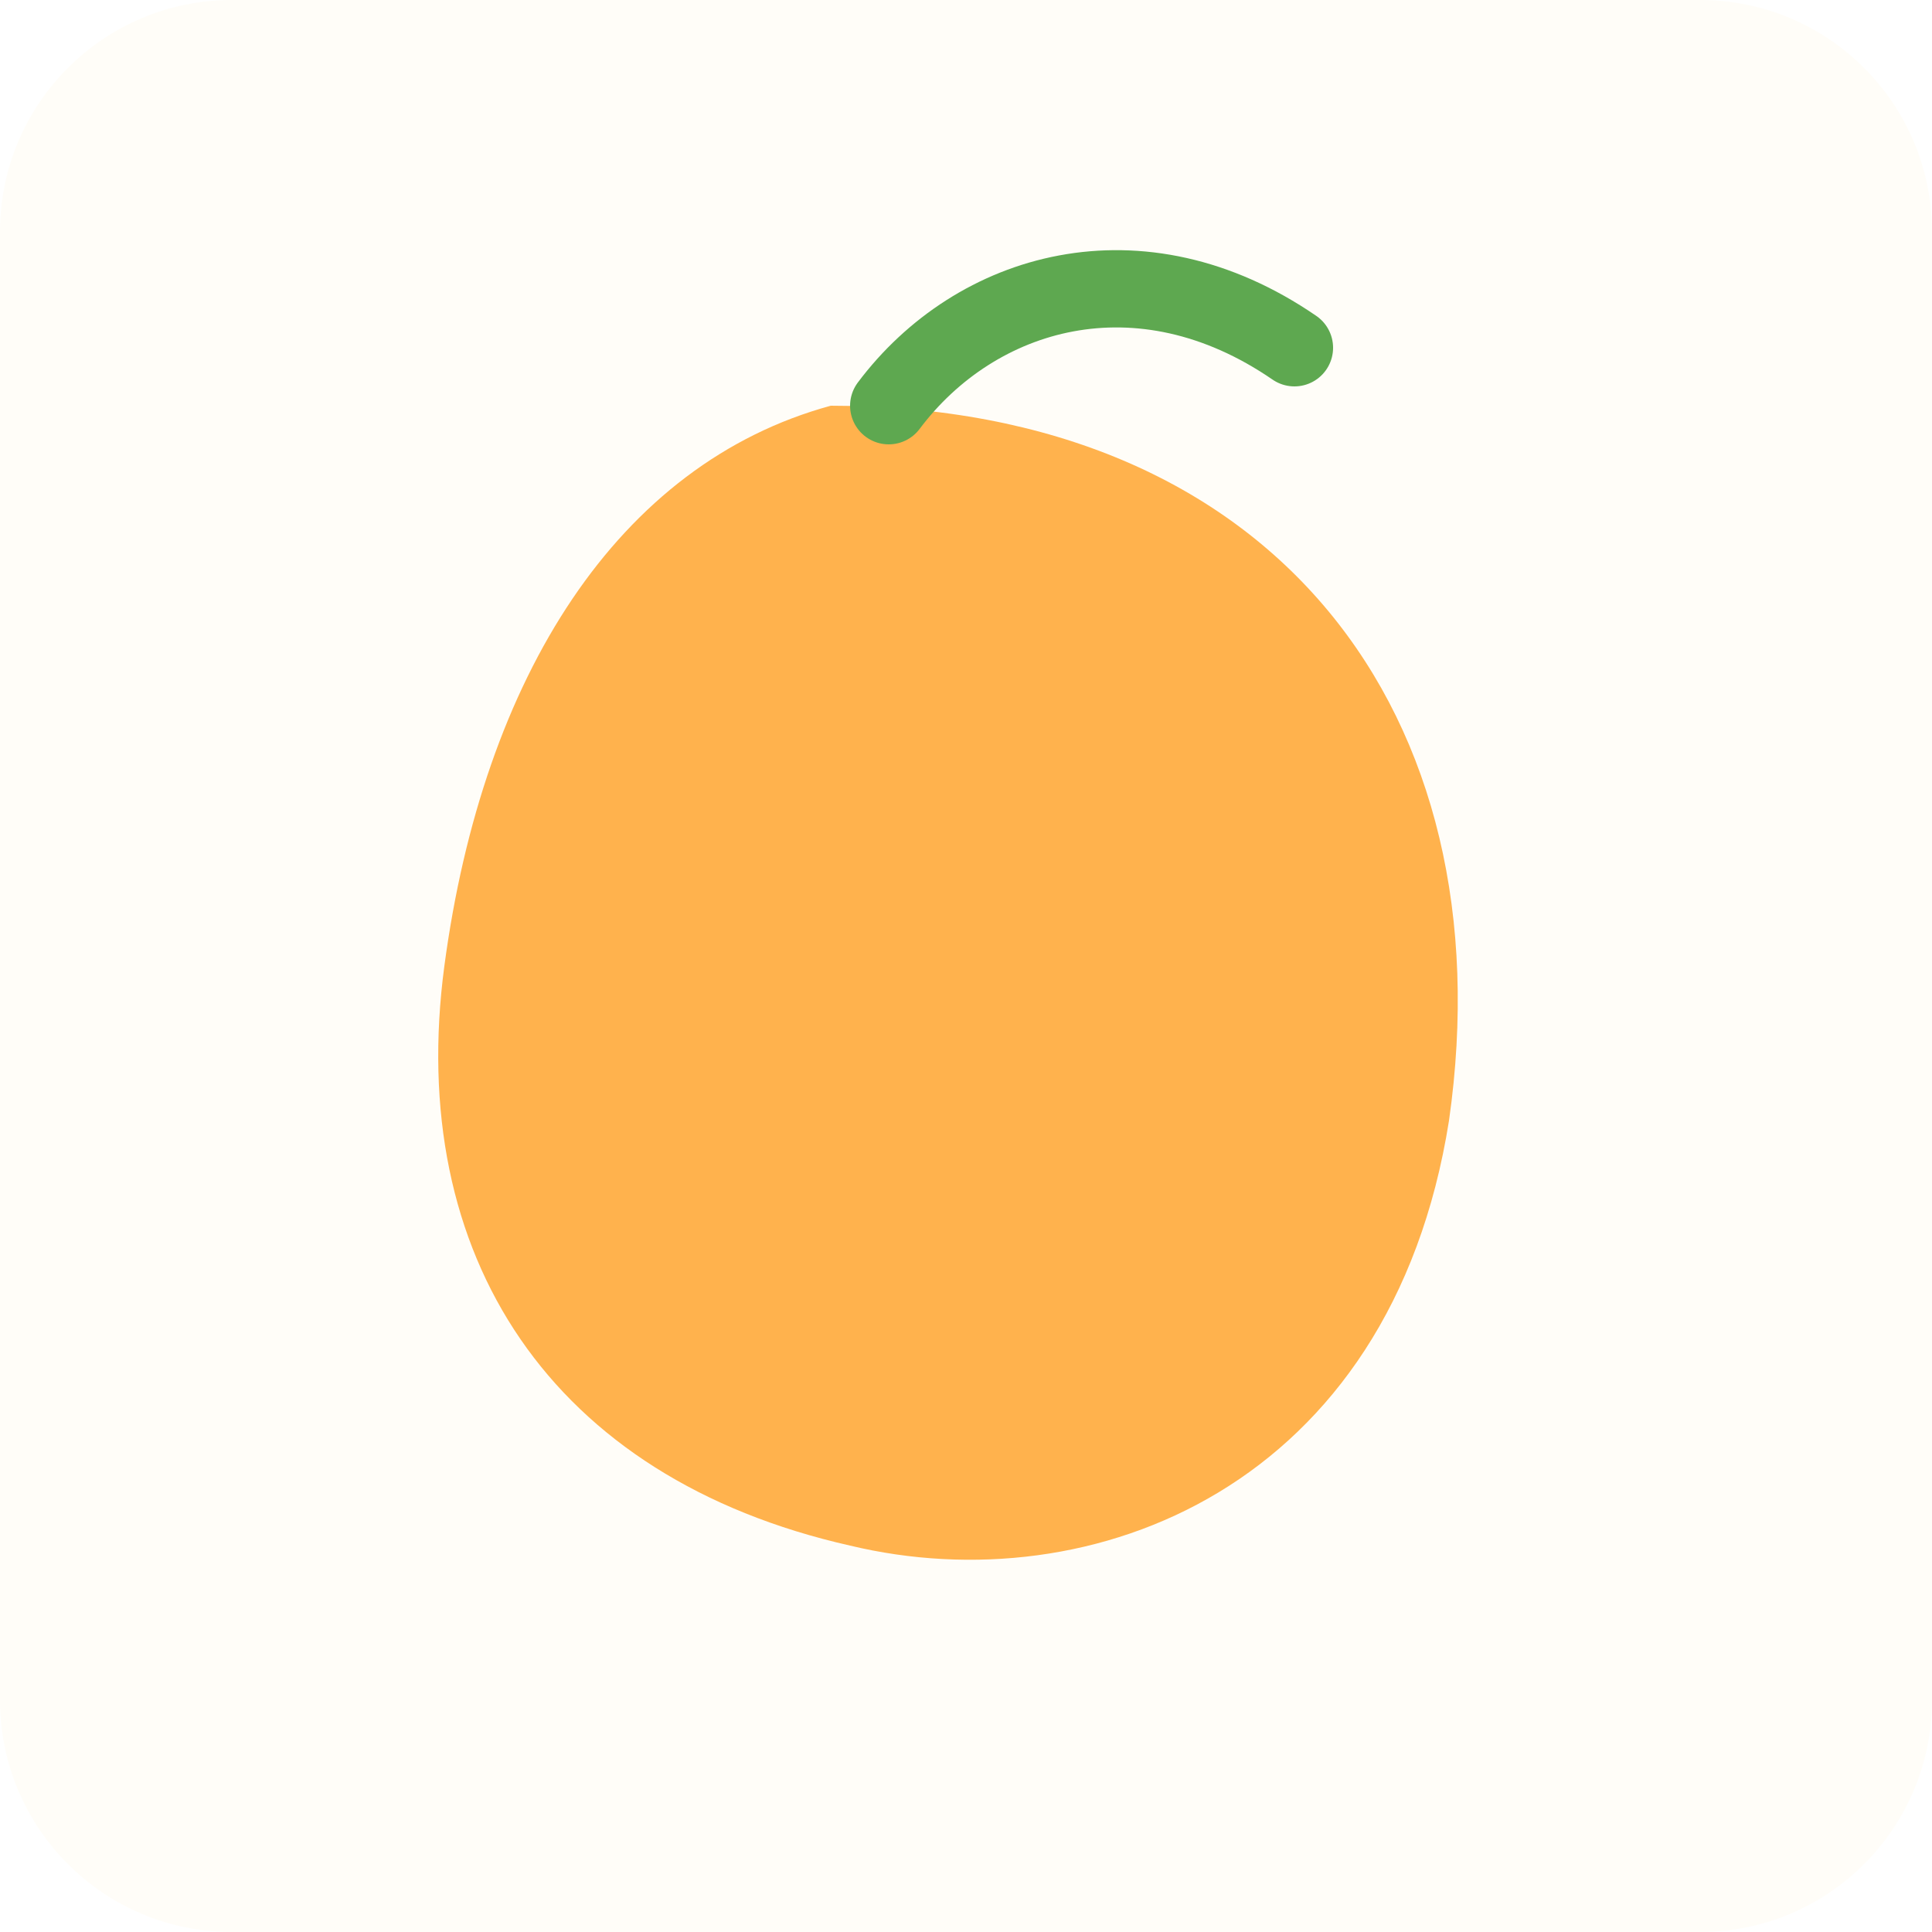
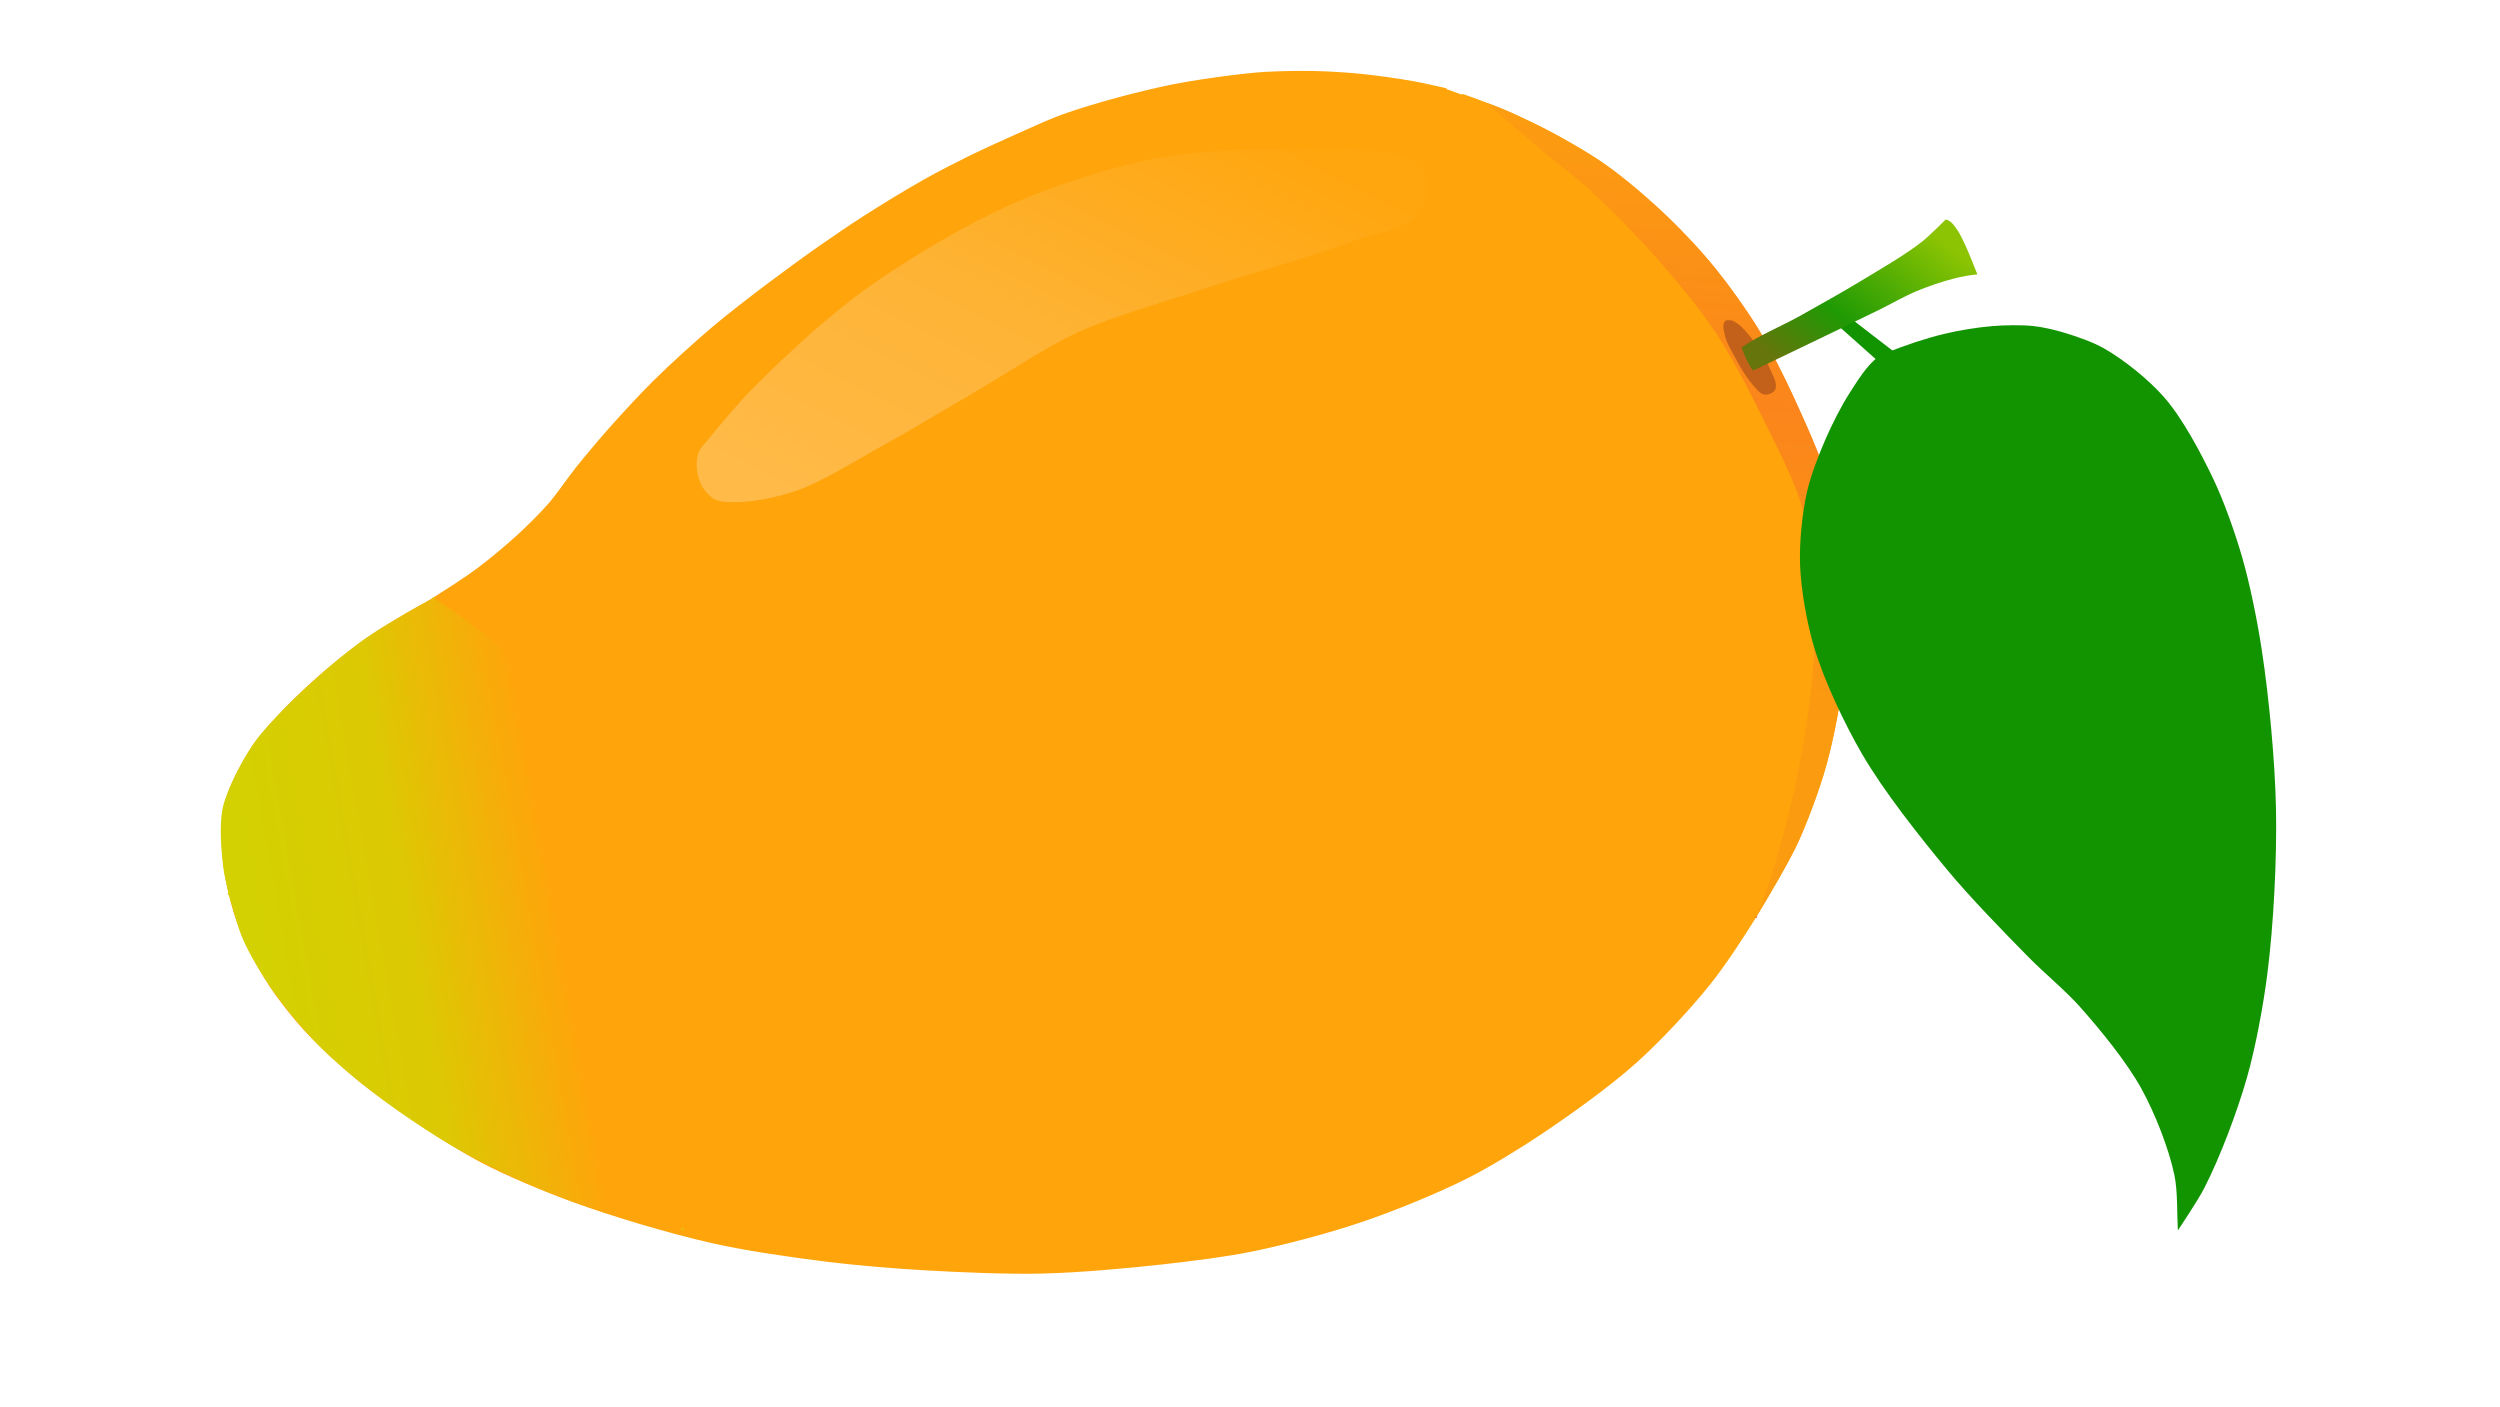
- <svg xmlns="http://www.w3.org/2000/svg" viewBox="0 0 200 200" role="img" aria-label="Mango">
-   <rect width="200" height="200" rx="24" fill="#fffdf8" />
-   <path d="M86 42 C132 42, 156 74, 150 116 C144 154, 113 166, 88 160 C57 153, 42 130, 46 100 C50 70, 64 48, 86 42 Z" fill="#ffb24d" />
-   <path d="M92 42 C101 30, 118 25, 134 36" fill="none" stroke="#5ea850" stroke-width="8" stroke-linecap="round" />
+ <svg xmlns="http://www.w3.org/2000/svg" version="1.1" viewBox="0 0 1280 720">
+   <path d="m761.14 53.101c9.188 3.688 21.312 8.97 30.106 13.517 8.551 4.422 19.72 10.824 27.649 16.282 7.671 5.281 17.284 13.196 24.27 19.354 8.408 7.413 19.289 17.726 26.727 26.113 7.096 8.002 15.753 19.395 21.705 28.281 7.517 11.222 16.457 26.921 22.477 39.012 5.277 10.598 11.452 25.168 15.469 36.304 3.929 10.893 8.787 25.629 11.032 36.989 3.136 15.873 5.521 37.522 5.051 53.695-0.613 21.086-5.583 49.073-11.105 69.432-3.386 12.483-9.798 28.596-15.242 40.328-5.246 11.304-13.628 25.708-20.174 36.312-6.671 10.809-15.934 25.051-23.871 34.968-10.315 12.885-25.419 29.044-37.707 40.064-13.482 12.092-33.198 26.209-48.245 36.288-11.017 7.379-26.105 16.695-37.937 22.679-15.54 7.859-37.125 16.644-53.606 22.267-16.615 5.669-39.295 11.737-56.493 15.257-13.795 2.825-32.465 5.126-46.461 6.677-18.148 2.011-42.433 4.191-60.687 4.636-18.334 0.446-42.8-0.626-61.109-1.686-14.57-0.844-33.979-2.435-48.465-4.214-17.915-2.201-41.796-5.577-59.404-9.545-21.869-4.928-50.609-13.462-71.672-21.134-14.387-5.239-33.295-13.119-46.863-20.215-10.972-5.738-24.837-14.784-35.113-21.692-8.924-5.998-20.698-14.232-28.979-21.091-8.524-7.06-19.428-17.087-26.875-25.275-5.658-6.222-12.629-15.066-17.276-22.075-4.25-6.41-9.266-15.407-12.477-22.395-2.103-4.577-4.454-10.894-5.904-15.718-1.852-6.163-3.809-14.555-4.709-20.927-0.934-6.616-1.633-15.56-1.308-22.234 0.209-4.279 0.846-10.028 2.093-14.126 2.687-8.83 8.709-19.81 13.864-27.466 4.346-6.456 11.573-14.014 16.977-19.614 6.039-6.257 14.594-14.117 21.251-19.711 6.31-5.301 15.056-11.989 21.867-16.63 8.867-6.043 21.556-12.744 30.617-18.491 7.286-4.622 17.039-10.758 23.957-15.914 6.512-4.852 14.829-11.819 20.81-17.312 4.942-4.537 11.338-10.824 15.743-15.884 4.648-5.338 9.873-13.242 14.298-18.766 4.815-6.011 11.431-13.872 16.54-19.635 6.651-7.503 15.699-17.359 22.826-24.41 8.82-8.727 21.083-19.858 30.555-27.872 7.958-6.733 19.003-15.184 27.317-21.473 8.104-6.13 19.06-14.106 27.386-19.932 6.658-4.659 15.622-10.753 22.467-15.133 9.216-5.896 21.661-13.527 31.203-18.881 6.506-3.65 15.354-8.209 22.048-11.502 7.582-3.729 17.847-8.378 25.567-11.813 6.625-2.948 15.412-7.015 22.216-9.521 8.259-3.042 19.546-6.319 28.035-8.64 8.716-2.383 20.427-5.256 29.291-7.004 8.59-1.694 20.149-3.399 28.834-4.505 5.322-0.678 12.439-1.477 17.795-1.802 7.758-0.471 18.134-0.623 25.904-0.45 6.9 0.153 16.095 0.714 22.963 1.397 8.216 0.816 19.128 2.36 27.257 3.806 5.043 0.897 11.689 2.492 16.699 3.56v0c-0.022 0.029 14.659 4.998 20.816 7.47z" fill="#ffa40b" fill-rule="evenodd" stroke="#ffa40b" stroke-linecap="round" stroke-linejoin="round" />
+   <linearGradient id="d" x1="6.96%" x2="69.83%" y1="53.53%" y2="38.39%">
+     <stop stop-color="#d3d102" offset="0" />
+     <stop stop-color="#dcc903" offset=".5" />
+     <stop stop-color="#ffa40b" offset="1" />
+   </linearGradient>
+   <path d="m215.05 309.81c2.041-1.142 4.854-2.494 6.934-3.562 3e-3 2e-3 24.562 15.7 33.265 24.533 12.271 12.456 25.135 32.362 33.359 47.792 10.239 19.207 18.385 47.344 25.879 67.779 8.191 22.334 20.525 51.729 26.296 74.807 5.137 20.54 9.928 48.586 10.842 69.739 0.498 11.537-1.495 26.903-2.136 38.433-2e-3 0-19.697-3.078-27.966-5.184-11.762-2.996-27.125-8.247-38.401-12.739-15.035-5.989-34.693-15.071-48.776-23.044-13.172-7.458-29.938-18.818-41.981-27.987-9.082-6.916-20.835-16.684-28.854-24.809-7.789-7.892-17.372-19.251-23.742-28.328-5.207-7.42-11.603-17.785-15.267-26.077-2.962-6.703-5.172-16.299-7.388-23.284-0.869-4.338-2.405-10.064-2.898-14.461-0.96-8.576-1.887-20.265-0.388-28.763 0.78-4.425 3.155-10.02 4.994-14.119 2.852-6.355 7.32-14.574 11.353-20.252 4.12-5.801 10.704-12.714 15.721-17.759 10.643-10.7 25.645-24.245 37.785-33.211 8.914-6.583 21.698-14.093 31.369-19.504" fill="url(#d)" fill-rule="evenodd" />
+   <path d="m221.98 306.25v0m-104.87 151.63v0m232.38 171.45v0" fill="none" stroke="#d0d500" stroke-linecap="round" stroke-linejoin="round" />
+   <linearGradient id="c" x1="3.69%" x2="91.19%" y1="91.85%" y2="8.7%">
+     <stop stop-color="#ffba48" offset="0" />
+     <stop stop-color="#feb334" offset=".5" />
+     <stop stop-color="#ffa60e" offset="1" />
+   </linearGradient>
+   <path d="m382.35 202.06c15.386-15.949 37.15-36.13 54.781-49.556 15.384-11.714 37.383-25.364 54.315-34.701 10.946-6.036 25.963-13.392 37.611-17.925 18.653-7.259 44.231-15.529 63.925-19.1 17.994-3.262 42.52-4.143 60.806-4.287 19.089-0.151 45.442-2.58 63.535 3.508 3.726 1.253 9.365 3.207 11.304 6.626 3.238 5.711 2.064 16.353-1.559 21.828-5.923 8.951-22.722 10.575-32.742 14.422-23.269 8.934-55.486 17.438-79.126 25.336-19.257 6.434-45.482 13.728-63.925 22.218-16.087 7.405-35.749 20.726-51.062 29.623-14.772 8.583-34.254 20.405-49.222 28.642-12.918 7.109-29.662 17.875-43.597 22.691-7.968 2.754-19.114 5.236-27.536 5.609-4.144 0.184-10.024 0.511-13.768-1.274-2.295-1.095-4.739-3.729-6.119-5.864-1.534-2.376-2.716-6.101-3.102-8.902-0.347-2.526-0.21-6.033 0.492-8.484 0.273-0.951 0.945-2.115 1.476-2.951 0.027-0.049 15.984-19.654 23.513-27.459z" fill="url(#c)" fill-rule="evenodd" />
+   <linearGradient id="b" x1="78.85%" x2="81%" y1="76.1%" y2="-1.45%">
+     <stop stop-color="#fb9b10" offset="0" />
+     <stop stop-color="#fb851b" offset=".5" />
+     <stop stop-color="#fca00f" offset="1" />
+   </linearGradient>
+   <path d="m921.28 430.04c-5.531 12.398-15.497 27.629-22.138 39.47 0-2e-3 4.222-10.143 5.722-14.602 5.451-16.211 11.326-38.308 14.799-55.054 3.694-17.809 7.679-41.831 8.801-59.984 1.032-16.699 0.777-39.139-1.162-55.758-0.968-8.299-3.014-19.327-5.517-27.298-3.665-11.667-11.136-26.285-16.528-37.261-7.435-15.136-17.54-35.326-26.868-49.374-8.076-12.162-20.609-27.158-30.273-38.099-9.841-11.142-23.708-25.367-34.699-35.375-6.577-5.989-16.096-13.105-22.913-18.818-8.944-7.495-29.55-25.292-29.55-25.292 9.443 3.063 21.398 8.929 30.221 13.479 9.77 5.037 22.573 12.288 31.543 18.641 10.126 7.171 22.665 18.073 31.614 26.668 7.914 7.602 17.842 18.409 24.734 26.949 7.007 8.682 15.667 20.838 21.465 30.37 5.976 9.823 12.784 23.604 17.607 34.041 5.994 12.967 14.017 30.371 17.955 44.102 5.095 17.771 9.67 42.295 10.194 60.775 0.628 22.137-3.525 51.742-8.439 73.336-3.448 15.154-10.236 34.89-16.568 49.084z" fill="url(#b)" fill-rule="evenodd" />
+   <path d="m899.14 469.51v0" fill="none" stroke="#f87b1e" stroke-linecap="round" stroke-linejoin="round" />
+   <path d="m890.74 167.16c5.936 5.606 12.131 14.983 15.301 22.508 1.169 2.773 3.805 7.135 2.329 9.757-0.767 1.363-3.215 2.292-4.768 2.107-2.436-0.29-4.584-3.485-6.209-5.322-3.417-3.865-6.761-9.981-9.203-14.525-1.557-2.898-3.879-6.758-4.546-9.98-0.424-2.052-1.556-5.582 0-6.985 0.742-0.668 2.329-0.077 3.326-0.111v0c0.013-0.014 2.778 1.613 3.77 2.551z" fill="#c3611a" fill-rule="evenodd" stroke="#c3611a" stroke-linecap="round" stroke-linejoin="round" />
+   <path d="m971.14 181.18c-9.006-6.944-21.014-16.204-30.021-23.148-1.438 1.329-4.792 4.43-4.792 4.43 8.409 7.488 28.029 24.955 28.032 24.958 2.034-1.872 6.781-6.239 6.781-6.24z" fill="#129400" fill-rule="evenodd" />
+   <path d="m936.33 162.46v0m34.813 18.718v0m-6.781 6.24v0m-23.24-29.388v0m30.021 23.148v0" fill="none" stroke="#129400" stroke-linecap="round" stroke-linejoin="round" />
+   <linearGradient id="a" x1="9.16%" x2="90.54%" y1="85.89%" y2="20.48%">
+     <stop stop-color="#66750c" offset="0" />
+     <stop stop-color="#1f9a04" offset=".377" />
+     <stop stop-color="#8cc403" offset="1" />
+   </linearGradient>
+   <path d="m897.26 189.4c0.084 0.113 0.319 0.343 0.319 0.343 6e-3 3e-3 45.133-21.585 64.376-31.04 5.845-2.872 13.41-7.197 19.426-9.69 5.648-2.34 13.386-5.011 19.318-6.484 3.465-0.861 8.164-1.781 11.725-2.027-1e-3 -1e-3 -4.201-10.785-6.321-15.265-1.077-2.278-2.498-5.348-3.917-7.43-0.988-1.45-2.329-3.478-3.783-4.459-0.613-0.413-1.586-1.048-2.304-0.871-1e-3 1e-3 -8.051 8.105-11.881 11.139-8.618 6.826-21.409 14.142-30.801 19.858-9.559 5.818-22.581 13.114-32.358 18.559-8.761 4.879-21.264 10.045-29.404 15.903l1.412 3.441c0.937 2.549 2.573 5.843 4.193 8.023 0 0 0.186 0.298 0.319 0.343z" fill="url(#a)" fill-rule="evenodd" />
+   <path d="m1113.3 601.68c1.734 8.317 1.281 19.783 1.753 28.265 1e-3 -1e-3 6.048-11.509 7.36-16.874 6.692-27.355 3.169-65.758 1.367-93.862-2.44-38.062-10.936-88.41-18.681-125.76-6.002-28.94-13.137-68.259-25.2-95.241-14.954-33.45-37.518-81.024-67.881-101.53-13.03-8.801-35.08-16.524-50.565-13.794-5.733 4.236-10.673 12.483-14.446 18.321-4.348 6.727-9.157 16.327-12.345 23.675-3.46 7.976-7.695 18.863-9.578 27.351-2.401 10.827-3.853 25.721-3.46 36.805 0.459 12.915 3.522 30.087 7.235 42.466 5.152 17.176 15.499 39.012 24.501 54.52 11.106 19.137 29.545 42.407 43.682 59.429 11.71 14.1 28.789 31.639 41.65 44.698 7.7 7.819 19.026 17.206 26.31 25.413 10.436 11.756 23.868 28.143 31.44 41.919 6.835 12.437 13.962 30.305 16.858 44.197m-151.85-418.79c-0.053 0.01-0.118 0.048-0.161 0.081z" fill="#129400" fill-rule="evenodd" />
+   <path d="m1122.4 613.07c6.692-27.355 3.169-65.758 1.367-93.862-2.44-38.062-10.936-88.41-18.681-125.76-6.002-28.94-13.137-68.259-25.2-95.241-14.954-33.45-37.518-81.024-67.881-101.53" fill="none" stroke="#129400" stroke-linecap="round" stroke-linejoin="round" />
+   <path d="m1120.1 612.92c-0.708 5.263-3.581 11.864-5.003 16.981 2e-3 -2e-3 10.126-14.98 13.632-21.871 8.137-15.994 16.595-38.552 21.57-55.795 4.583-15.884 8.558-37.669 10.641-54.069 3.156-24.847 4.844-58.331 4.383-83.373-0.458-24.916-3.611-58.108-7.403-82.738-2.195-14.258-5.991-33.178-10.016-47.031-3.561-12.259-9.229-28.405-14.746-39.918-6.325-13.198-15.544-30.769-25.183-41.781-7.798-8.91-20.344-19.019-30.621-24.898-5.949-3.403-14.702-6.383-21.274-8.328-4.36-1.29-10.305-2.654-14.825-3.144-6.298-0.683-14.8-0.5-21.115 0-7.554 0.597-17.569 2.254-24.933 4.043-8.937 2.171-20.654 5.995-29.111 9.611-1.636 0.699-5.292 2.68-5.292 2.68 8.232 6.185 20.33 12.916 28.229 19.52 8.41 7.032 18.662 17.565 25.75 25.928 12.873 15.19 28.487 36.885 38.259 54.234 7.199 12.782 14.869 30.895 19.83 44.702 4.145 11.536 8.192 27.415 11.092 39.325 6.5 26.704 13.051 62.794 17.901 89.846 4.803 26.789 11.378 62.529 14.29 89.589 2.138 19.866 6.613 46.684 3.945 66.487z" fill="#129400" fill-rule="evenodd" />
</svg>
